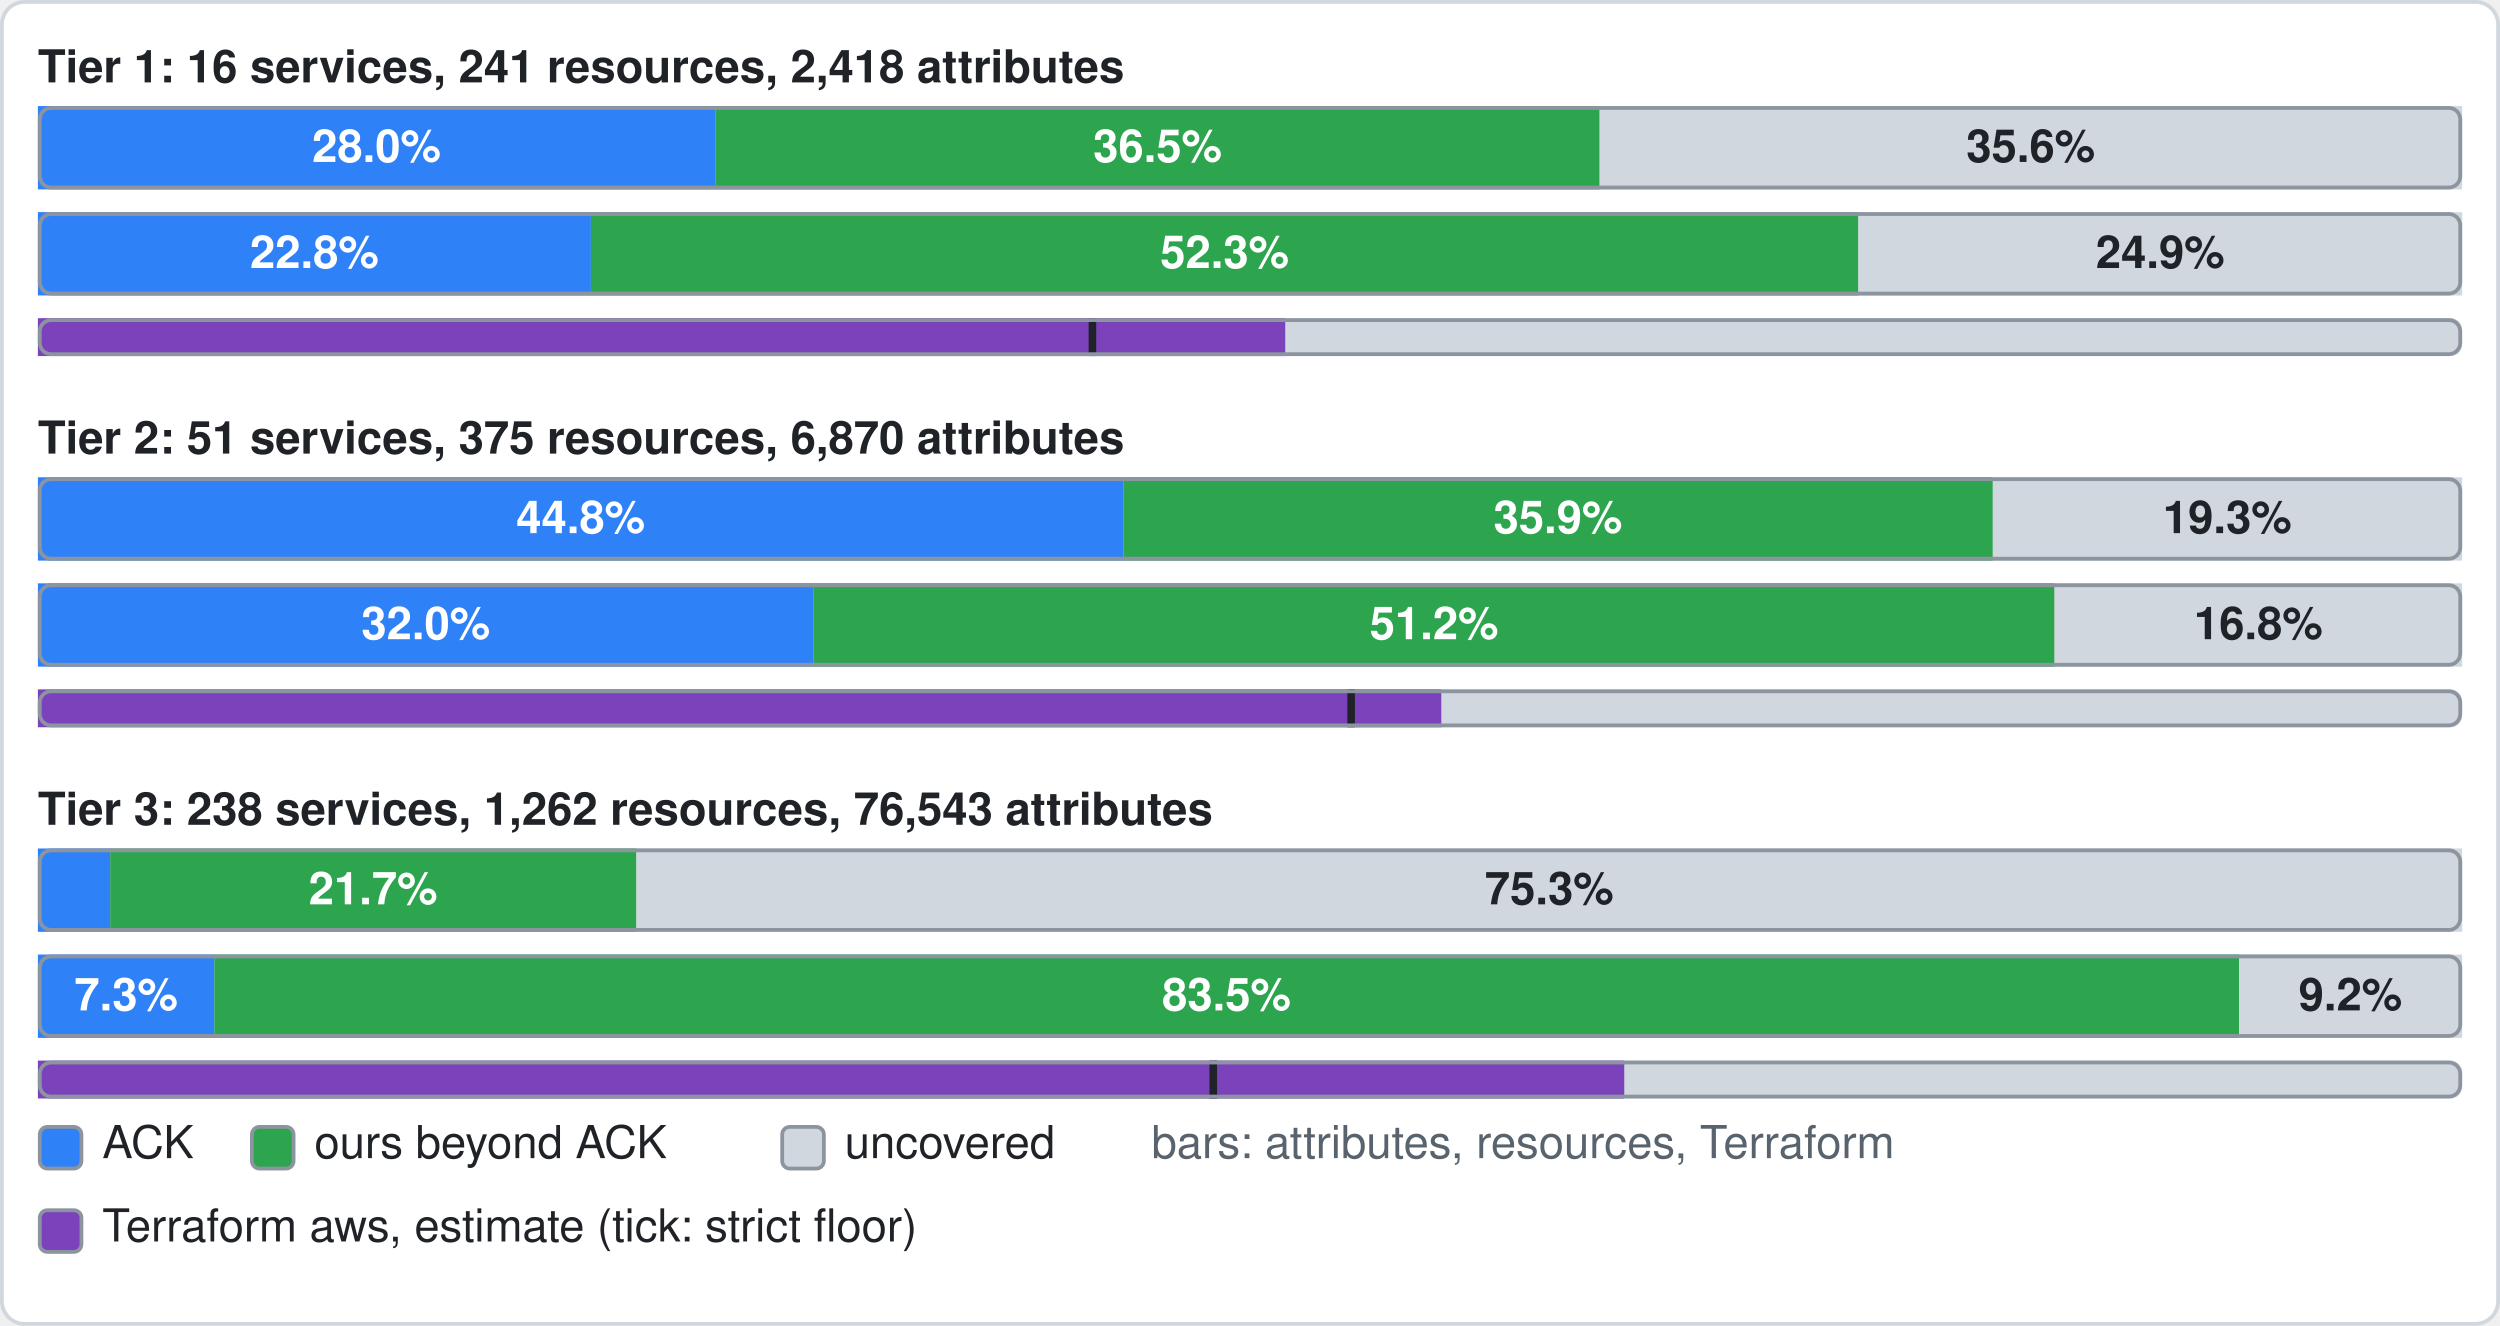
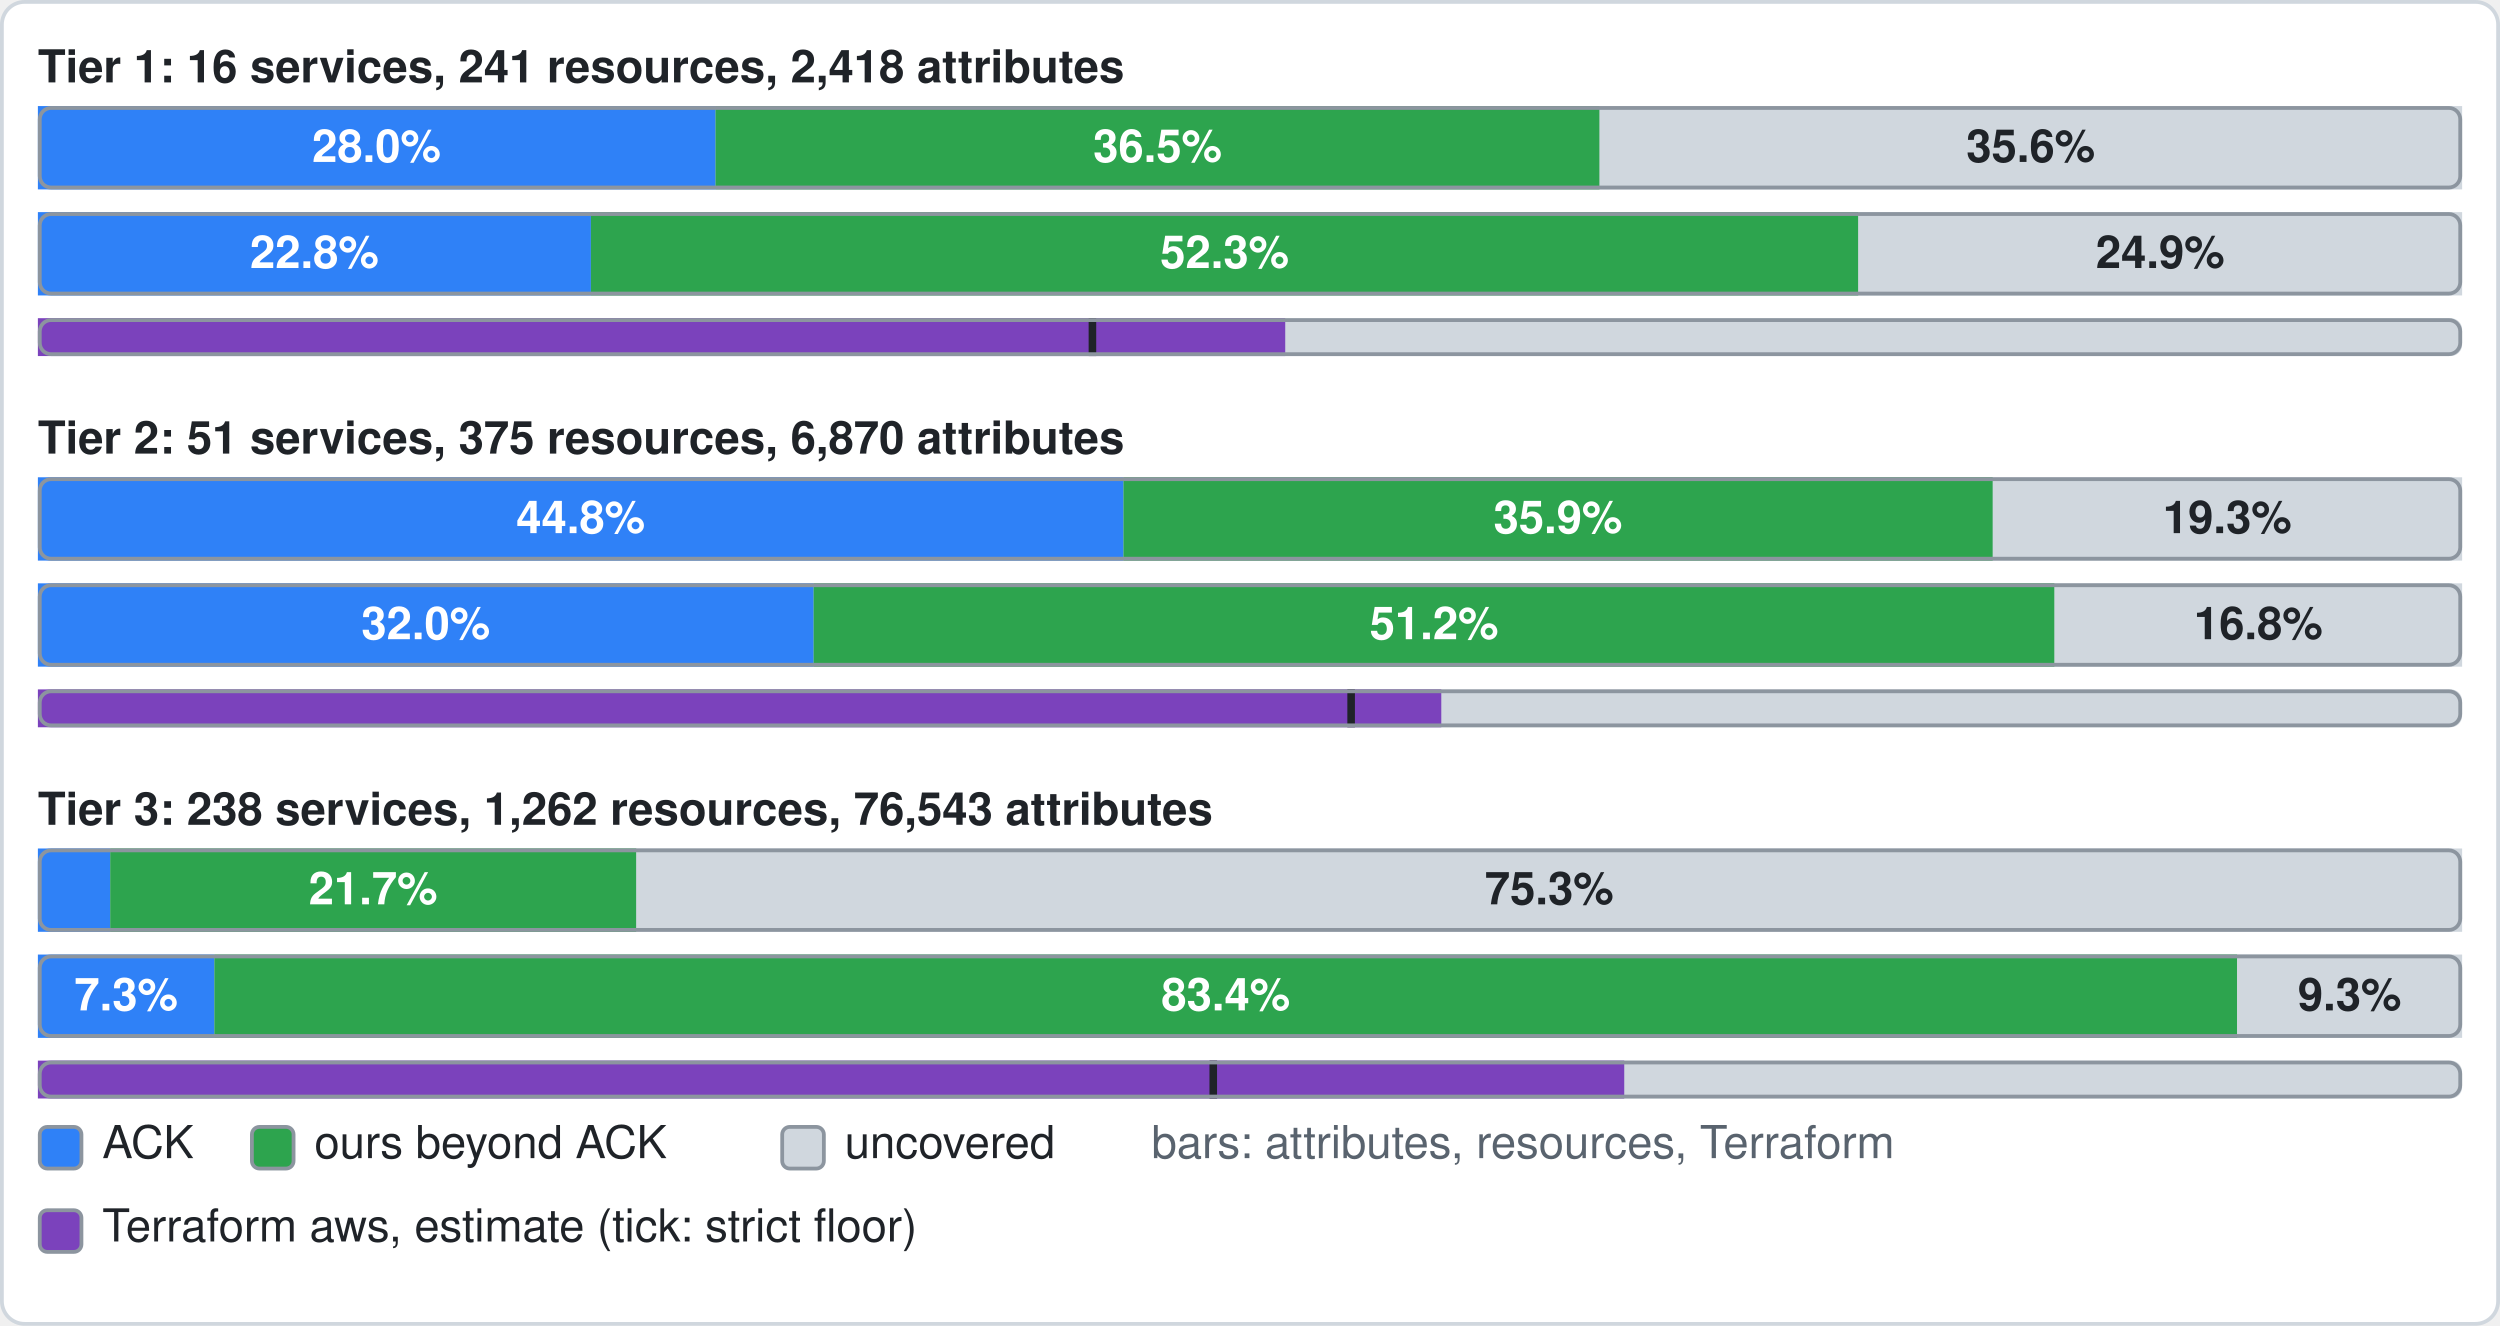
- <svg xmlns="http://www.w3.org/2000/svg" width="660" height="350" viewBox="0 0 660 350" role="img" aria-label="Tier 1: attributes official 28.0%, ours beyond 36.5%, uncovered 35.6%; resources official 22.8%, ours beyond 52.3%, uncovered 24.9%; Terraform aws provider (estimate): 51.5% of 2400 attributes, at least 43.5%. Tier 2: attributes official 44.8%, ours beyond 35.9%, uncovered 19.3%; resources official 32.0%, ours beyond 51.2%, uncovered 16.8%; Terraform aws provider (estimate): 57.9% of 6848 attributes, at least 54.2%. Tier 3: attributes official 3.0%, ours beyond 21.7%, uncovered 75.3%; resources official 7.3%, ours beyond 83.5%, uncovered 9.2%; Terraform aws provider (estimate): 65.4% of 76525 attributes, at least 48.5%">
+ <svg xmlns="http://www.w3.org/2000/svg" width="660" height="350" viewBox="0 0 660 350" role="img" aria-label="Tier 1: attributes official 28.0%, ours beyond 36.5%, uncovered 35.6%; resources official 22.8%, ours beyond 52.3%, uncovered 24.9%; Terraform aws provider (estimate): 51.5% of 2400 attributes, at least 43.5%. Tier 2: attributes official 44.8%, ours beyond 35.9%, uncovered 19.3%; resources official 32.0%, ours beyond 51.2%, uncovered 16.8%; Terraform aws provider (estimate): 57.9% of 6848 attributes, at least 54.2%. Tier 3: attributes official 3.0%, ours beyond 21.7%, uncovered 75.3%; resources official 7.3%, ours beyond 83.4%, uncovered 9.3%; Terraform aws provider (estimate): 65.4% of 76525 attributes, at least 48.5%">
  <rect x="0.5" y="0.5" width="659" height="349" rx="6" fill="#ffffff" stroke="#d0d7de" />
  <text x="10" y="19" font-family="-apple-system,BlinkMacSystemFont,'Segoe UI',Helvetica,Arial,sans-serif" font-size="12" font-weight="600" fill="#1f2328" dominant-baseline="central">Tier 1: 16 services, 241 resources, 2,418 attributes</text>
  <rect x="10" y="28" width="640" height="22" rx="3" fill="#d0d7de" />
  <rect x="10" y="28" width="178.9" height="22" fill="#2f81f7" />
  <text x="99.4" y="40" font-family="-apple-system,BlinkMacSystemFont,'Segoe UI',Helvetica,Arial,sans-serif" font-size="12" font-weight="600" fill="#ffffff" text-anchor="middle" dominant-baseline="central">28.0%</text>
  <rect x="188.9" y="28" width="233.4" height="22" fill="#2da44e" />
  <text x="305.6" y="40" font-family="-apple-system,BlinkMacSystemFont,'Segoe UI',Helvetica,Arial,sans-serif" font-size="12" font-weight="600" fill="#ffffff" text-anchor="middle" dominant-baseline="central">36.5%</text>
  <rect x="422.3" y="28" width="227.7" height="22" fill="#d0d7de" />
  <text x="536.1" y="40" font-family="-apple-system,BlinkMacSystemFont,'Segoe UI',Helvetica,Arial,sans-serif" font-size="12" font-weight="600" fill="#1f2328" text-anchor="middle" dominant-baseline="central">35.6%</text>
  <rect x="10.5" y="28.5" width="639" height="21" rx="3" fill="none" stroke="#8c959f" />
  <rect x="10" y="56" width="640" height="22" rx="3" fill="#d0d7de" />
  <rect x="10" y="56" width="146" height="22" fill="#2f81f7" />
  <text x="83" y="68" font-family="-apple-system,BlinkMacSystemFont,'Segoe UI',Helvetica,Arial,sans-serif" font-size="12" font-weight="600" fill="#ffffff" text-anchor="middle" dominant-baseline="central">22.8%</text>
  <rect x="156" y="56" width="334.6" height="22" fill="#2da44e" />
  <text x="323.3" y="68" font-family="-apple-system,BlinkMacSystemFont,'Segoe UI',Helvetica,Arial,sans-serif" font-size="12" font-weight="600" fill="#ffffff" text-anchor="middle" dominant-baseline="central">52.3%</text>
  <rect x="490.6" y="56" width="159.4" height="22" fill="#d0d7de" />
  <text x="570.3" y="68" font-family="-apple-system,BlinkMacSystemFont,'Segoe UI',Helvetica,Arial,sans-serif" font-size="12" font-weight="600" fill="#1f2328" text-anchor="middle" dominant-baseline="central">24.9%</text>
  <rect x="10.5" y="56.5" width="639" height="21" rx="3" fill="none" stroke="#8c959f" />
  <rect x="10" y="84" width="640" height="10" rx="3" fill="#d0d7de" />
  <rect x="10" y="84" width="329.3" height="10" fill="#7b42bc" />
  <rect x="287.4" y="84" width="2" height="10" fill="#1f2328" />
  <rect x="10.5" y="84.5" width="639" height="9" rx="3" fill="none" stroke="#8c959f" />
  <text x="10" y="117" font-family="-apple-system,BlinkMacSystemFont,'Segoe UI',Helvetica,Arial,sans-serif" font-size="12" font-weight="600" fill="#1f2328" dominant-baseline="central">Tier 2: 51 services, 375 resources, 6,870 attributes</text>
  <rect x="10" y="126" width="640" height="22" rx="3" fill="#d0d7de" />
  <rect x="10" y="126" width="286.6" height="22" fill="#2f81f7" />
  <text x="153.3" y="138" font-family="-apple-system,BlinkMacSystemFont,'Segoe UI',Helvetica,Arial,sans-serif" font-size="12" font-weight="600" fill="#ffffff" text-anchor="middle" dominant-baseline="central">44.8%</text>
  <rect x="296.6" y="126" width="229.5" height="22" fill="#2da44e" />
  <text x="411.3" y="138" font-family="-apple-system,BlinkMacSystemFont,'Segoe UI',Helvetica,Arial,sans-serif" font-size="12" font-weight="600" fill="#ffffff" text-anchor="middle" dominant-baseline="central">35.9%</text>
  <rect x="526.1" y="126" width="123.9" height="22" fill="#d0d7de" />
  <text x="588" y="138" font-family="-apple-system,BlinkMacSystemFont,'Segoe UI',Helvetica,Arial,sans-serif" font-size="12" font-weight="600" fill="#1f2328" text-anchor="middle" dominant-baseline="central">19.3%</text>
  <rect x="10.5" y="126.5" width="639" height="21" rx="3" fill="none" stroke="#8c959f" />
  <rect x="10" y="154" width="640" height="22" rx="3" fill="#d0d7de" />
  <rect x="10" y="154" width="204.8" height="22" fill="#2f81f7" />
  <text x="112.4" y="166" font-family="-apple-system,BlinkMacSystemFont,'Segoe UI',Helvetica,Arial,sans-serif" font-size="12" font-weight="600" fill="#ffffff" text-anchor="middle" dominant-baseline="central">32.0%</text>
  <rect x="214.8" y="154" width="327.6" height="22" fill="#2da44e" />
  <text x="378.6" y="166" font-family="-apple-system,BlinkMacSystemFont,'Segoe UI',Helvetica,Arial,sans-serif" font-size="12" font-weight="600" fill="#ffffff" text-anchor="middle" dominant-baseline="central">51.2%</text>
  <rect x="542.4" y="154" width="107.6" height="22" fill="#d0d7de" />
  <text x="596.2" y="166" font-family="-apple-system,BlinkMacSystemFont,'Segoe UI',Helvetica,Arial,sans-serif" font-size="12" font-weight="600" fill="#1f2328" text-anchor="middle" dominant-baseline="central">16.8%</text>
  <rect x="10.5" y="154.5" width="639" height="21" rx="3" fill="none" stroke="#8c959f" />
  <rect x="10" y="182" width="640" height="10" rx="3" fill="#d0d7de" />
  <rect x="10" y="182" width="370.5" height="10" fill="#7b42bc" />
  <rect x="355.7" y="182" width="2" height="10" fill="#1f2328" />
  <rect x="10.5" y="182.5" width="639" height="9" rx="3" fill="none" stroke="#8c959f" />
  <text x="10" y="215" font-family="-apple-system,BlinkMacSystemFont,'Segoe UI',Helvetica,Arial,sans-serif" font-size="12" font-weight="600" fill="#1f2328" dominant-baseline="central">Tier 3: 238 services, 1,262 resources, 76,543 attributes</text>
  <rect x="10" y="224" width="640" height="22" rx="3" fill="#d0d7de" />
  <rect x="10" y="224" width="19.1" height="22" fill="#2f81f7" />
  <rect x="29.1" y="224" width="138.9" height="22" fill="#2da44e" />
  <text x="98.5" y="236" font-family="-apple-system,BlinkMacSystemFont,'Segoe UI',Helvetica,Arial,sans-serif" font-size="12" font-weight="600" fill="#ffffff" text-anchor="middle" dominant-baseline="central">21.7%</text>
  <rect x="168" y="224" width="482" height="22" fill="#d0d7de" />
  <text x="409" y="236" font-family="-apple-system,BlinkMacSystemFont,'Segoe UI',Helvetica,Arial,sans-serif" font-size="12" font-weight="600" fill="#1f2328" text-anchor="middle" dominant-baseline="central">75.3%</text>
  <rect x="10.5" y="224.5" width="639" height="21" rx="3" fill="none" stroke="#8c959f" />
  <rect x="10" y="252" width="640" height="22" rx="3" fill="#d0d7de" />
  <rect x="10" y="252" width="46.6" height="22" fill="#2f81f7" />
  <text x="33.3" y="264" font-family="-apple-system,BlinkMacSystemFont,'Segoe UI',Helvetica,Arial,sans-serif" font-size="12" font-weight="600" fill="#ffffff" text-anchor="middle" dominant-baseline="central">7.3%</text>
-   <rect x="56.6" y="252" width="534.5" height="22" fill="#2da44e" />
-   <text x="323.8" y="264" font-family="-apple-system,BlinkMacSystemFont,'Segoe UI',Helvetica,Arial,sans-serif" font-size="12" font-weight="600" fill="#ffffff" text-anchor="middle" dominant-baseline="central">83.5%</text>
-   <rect x="591.1" y="252" width="58.9" height="22" fill="#d0d7de" />
-   <text x="620.5" y="264" font-family="-apple-system,BlinkMacSystemFont,'Segoe UI',Helvetica,Arial,sans-serif" font-size="12" font-weight="600" fill="#1f2328" text-anchor="middle" dominant-baseline="central">9.2%</text>
+   <rect x="56.6" y="252" width="534" height="22" fill="#2da44e" />
+   <text x="323.6" y="264" font-family="-apple-system,BlinkMacSystemFont,'Segoe UI',Helvetica,Arial,sans-serif" font-size="12" font-weight="600" fill="#ffffff" text-anchor="middle" dominant-baseline="central">83.4%</text>
+   <rect x="590.6" y="252" width="59.4" height="22" fill="#d0d7de" />
+   <text x="620.3" y="264" font-family="-apple-system,BlinkMacSystemFont,'Segoe UI',Helvetica,Arial,sans-serif" font-size="12" font-weight="600" fill="#1f2328" text-anchor="middle" dominant-baseline="central">9.3%</text>
  <rect x="10.5" y="252.5" width="639" height="21" rx="3" fill="none" stroke="#8c959f" />
  <rect x="10" y="280" width="640" height="10" rx="3" fill="#d0d7de" />
  <rect x="10" y="280" width="418.8" height="10" fill="#7b42bc" />
  <rect x="319.3" y="280" width="2" height="10" fill="#1f2328" />
  <rect x="10.5" y="280.5" width="639" height="9" rx="3" fill="none" stroke="#8c959f" />
  <rect x="10.5" y="297.5" width="11" height="11" rx="2" fill="#2f81f7" stroke="#8c959f" />
  <text x="27" y="303" font-family="-apple-system,BlinkMacSystemFont,'Segoe UI',Helvetica,Arial,sans-serif" font-size="12" fill="#1f2328" dominant-baseline="central">ACK</text>
  <rect x="66.5" y="297.5" width="11" height="11" rx="2" fill="#2da44e" stroke="#8c959f" />
  <text x="83" y="303" font-family="-apple-system,BlinkMacSystemFont,'Segoe UI',Helvetica,Arial,sans-serif" font-size="12" fill="#1f2328" dominant-baseline="central">ours beyond ACK</text>
  <rect x="206.5" y="297.5" width="11" height="11" rx="2" fill="#d0d7de" stroke="#8c959f" />
  <text x="223" y="303" font-family="-apple-system,BlinkMacSystemFont,'Segoe UI',Helvetica,Arial,sans-serif" font-size="12" fill="#1f2328" dominant-baseline="central">uncovered</text>
  <text x="304" y="303" font-family="-apple-system,BlinkMacSystemFont,'Segoe UI',Helvetica,Arial,sans-serif" font-size="12" fill="#59636e" dominant-baseline="central">bars: attributes, resources, Terraform</text>
  <rect x="10.5" y="319.5" width="11" height="11" rx="2" fill="#7b42bc" stroke="#8c959f" />
  <text x="27" y="325" font-family="-apple-system,BlinkMacSystemFont,'Segoe UI',Helvetica,Arial,sans-serif" font-size="12" fill="#1f2328" dominant-baseline="central">Terraform aws, estimate (tick: strict floor)</text>
</svg>
